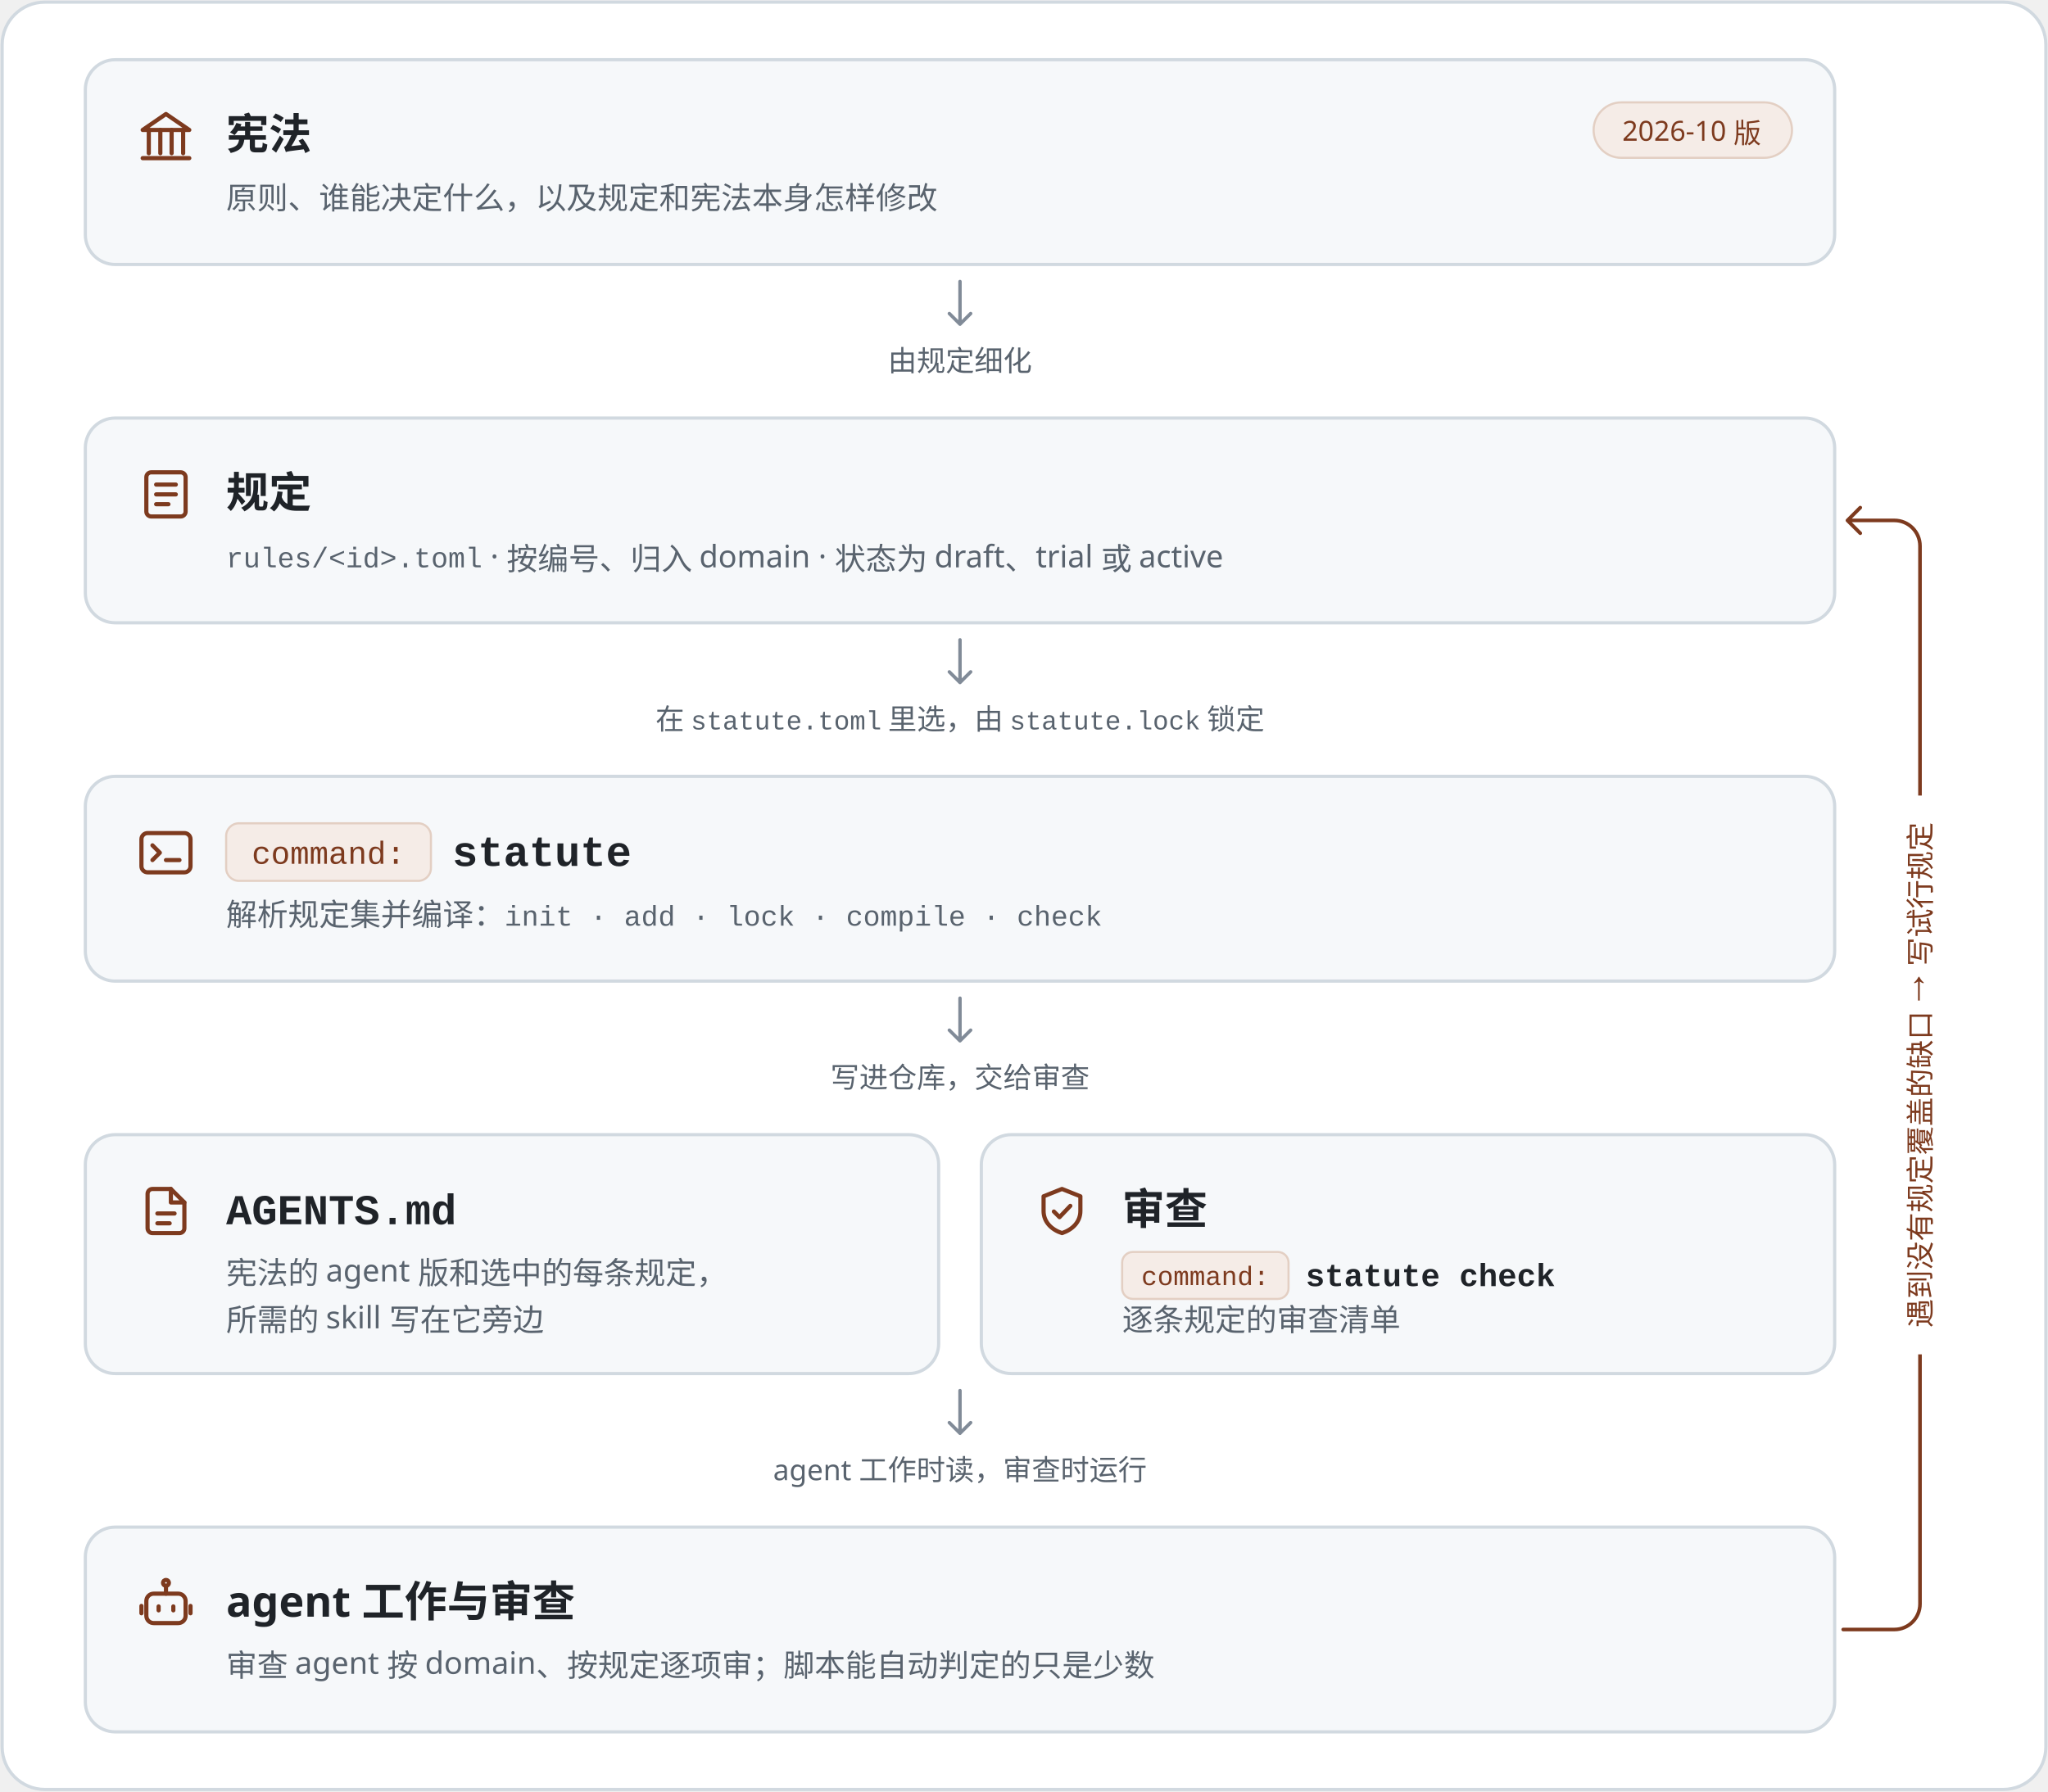
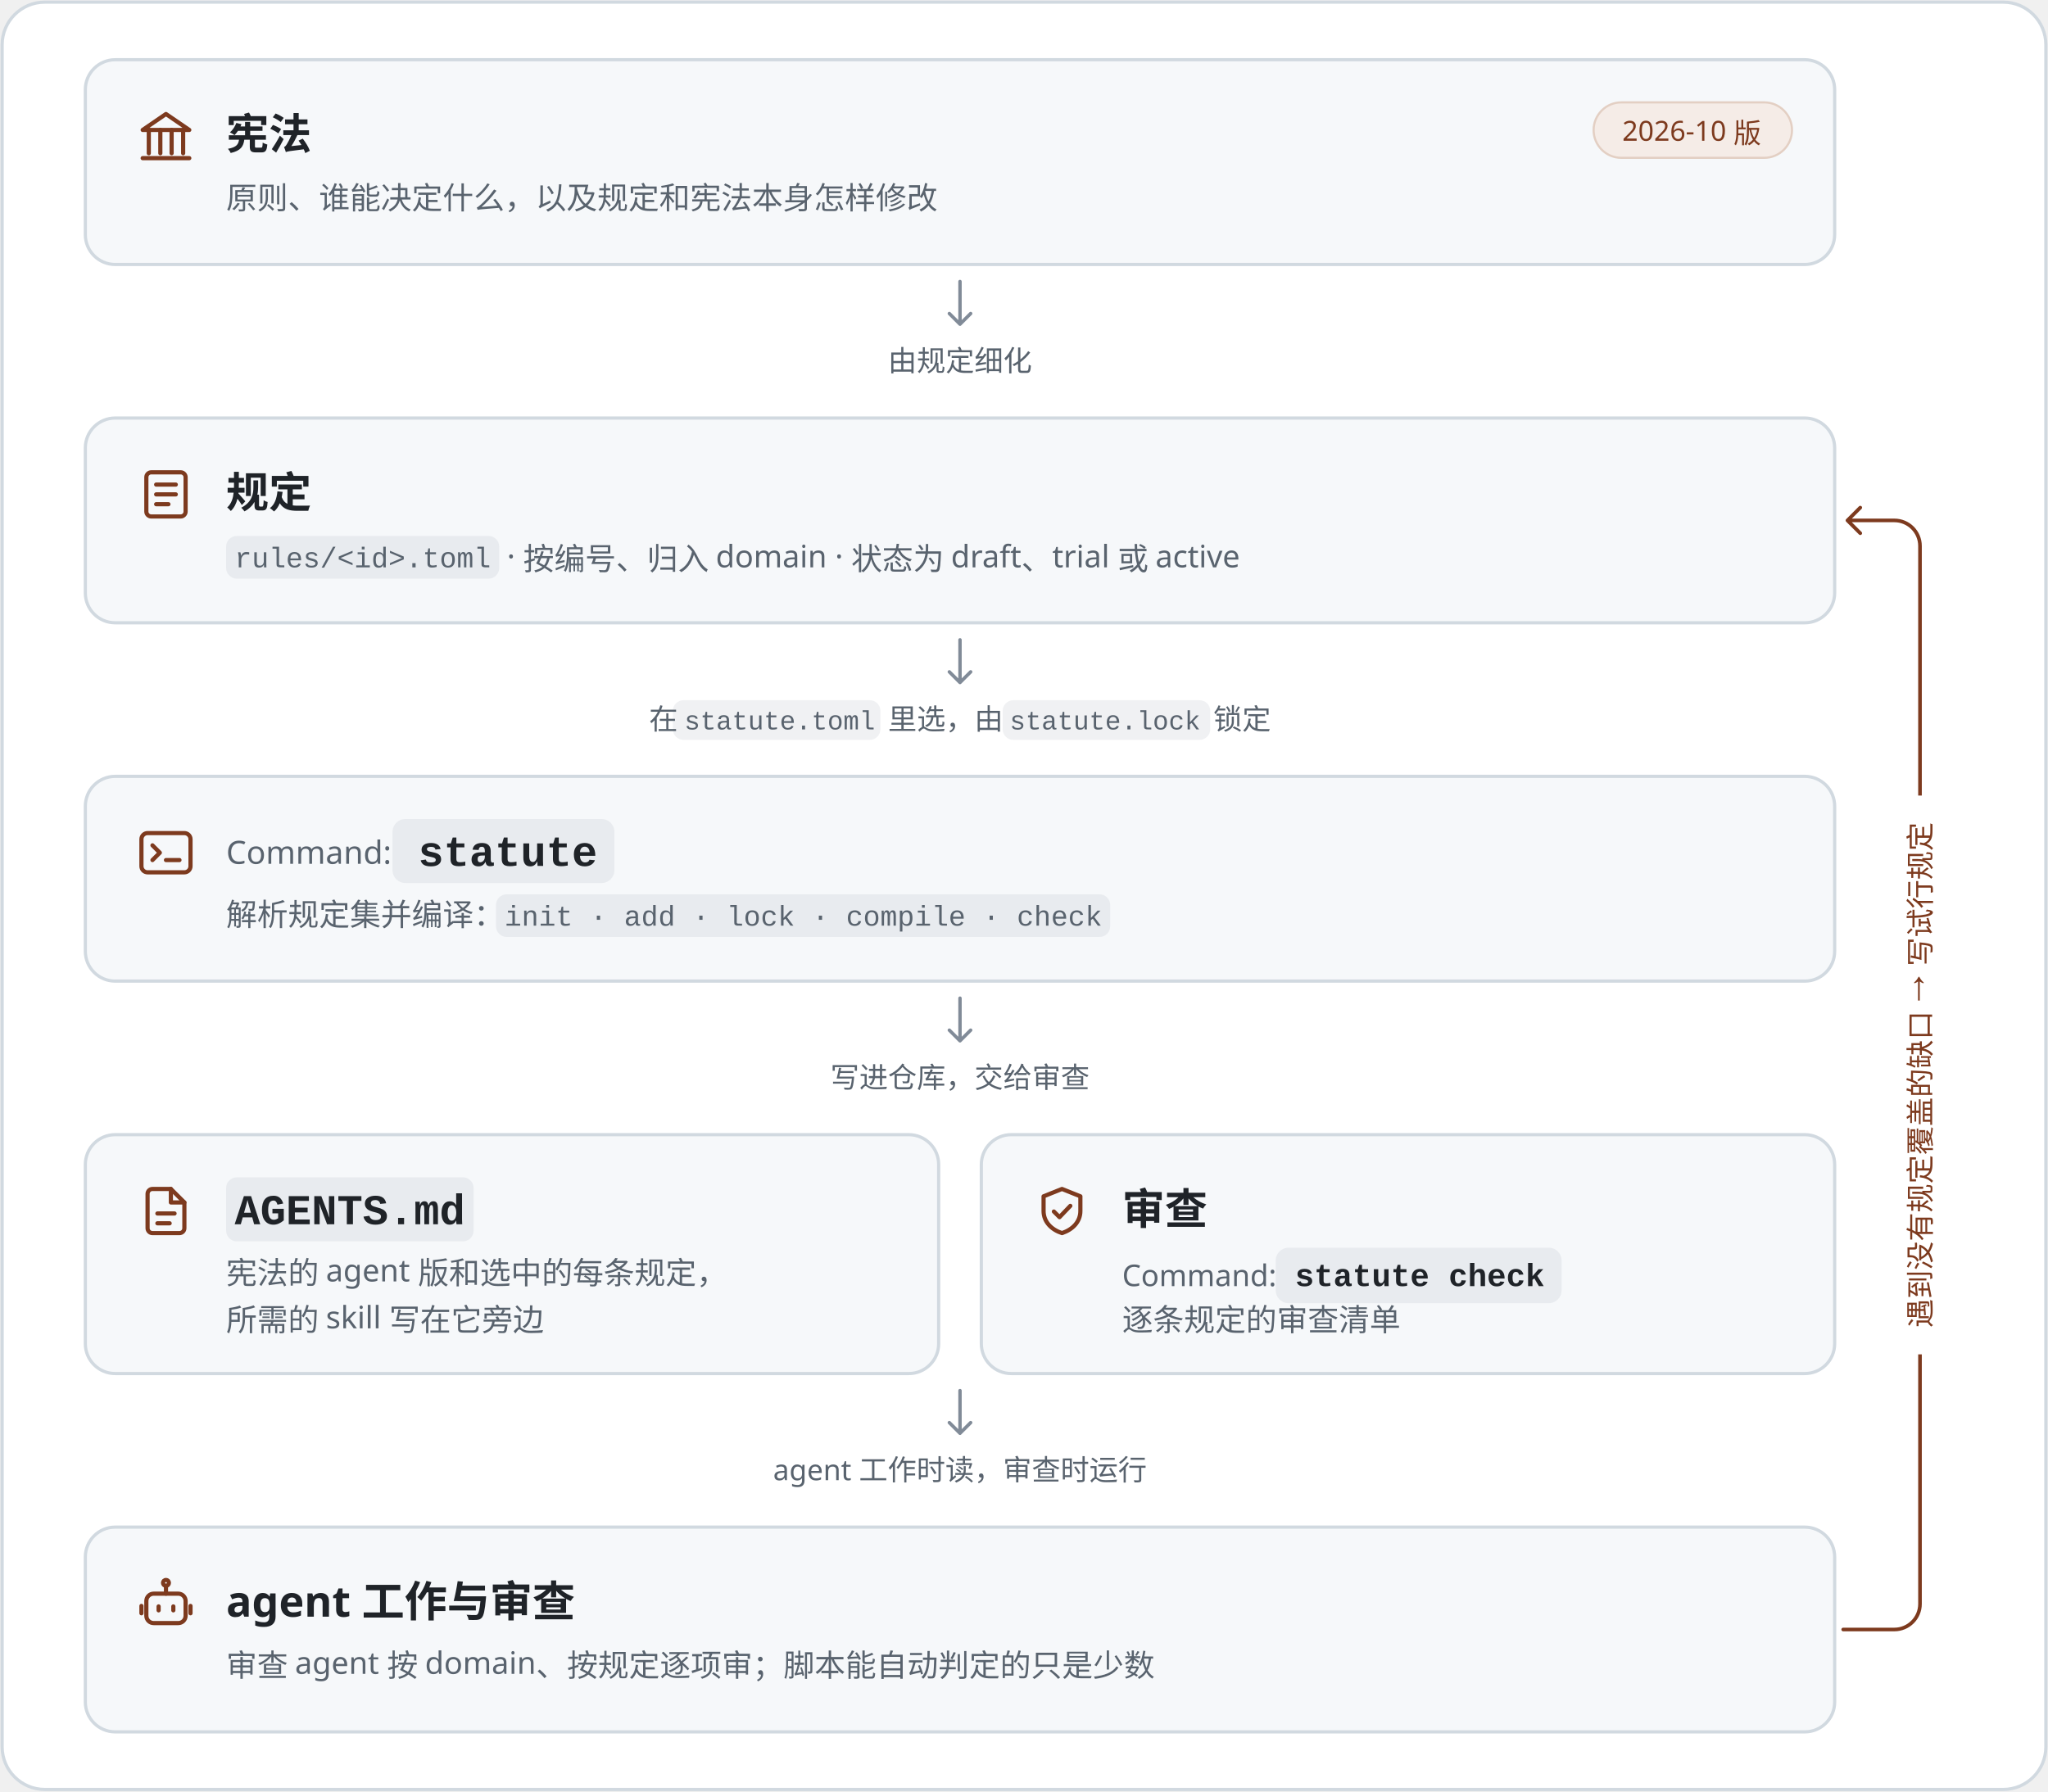
<svg xmlns="http://www.w3.org/2000/svg" viewBox="0 0 960 840" width="960" height="840" role="img" aria-labelledby="t">
  <g font-family="-apple-system, BlinkMacSystemFont, &quot;Segoe UI&quot;, &quot;Noto Sans&quot;, Helvetica, Arial, &quot;PingFang SC&quot;, &quot;Hiragino Sans GB&quot;, &quot;Microsoft YaHei&quot;, &quot;Noto Sans CJK SC&quot;, sans-serif">
    <rect x="1" y="1" width="958" height="838" rx="20" fill="#ffffff" stroke="#d1d9e0" stroke-width="1.5" />
    <rect x="40" y="28" width="820" height="96" rx="14" fill="#f6f8fa" stroke="#d1d9e0" stroke-width="1.5" />
    <g transform="translate(64 50) scale(1.15)" fill="none" stroke="#7d3a1e" stroke-width="1.7" stroke-linecap="round" stroke-linejoin="round">
      <path d="M2.5 9.5 12 3l9.5 6.5z" />
      <path d="M5 9.5V19M9.7 9.5V19M14.3 9.5V19M19 9.5V19M2.5 21h19" />
    </g>
    <text x="106" y="70" font-size="20" font-weight="600" fill="#1f2328">宪法</text>
    <rect x="747" y="48" width="93" height="26" rx="13" fill="#f5ece7" stroke="#e3cfc3" />
    <text x="793" y="66" font-size="13" font-weight="500" text-anchor="middle" fill="#7d3a1e">2026-10 版</text>
    <text x="106" y="98" font-size="14.5" fill="#59636e">原则、谁能决定什么，以及规定和宪法本身怎样修改</text>
    <path d="M450 132v20M445 147l5 5 5-5" fill="none" stroke="#818b98" stroke-width="1.6" stroke-linecap="round" stroke-linejoin="round" />
    <text x="450" y="174" font-size="13.5" text-anchor="middle" fill="#59636e">由规定细化</text>
    <rect x="40" y="196" width="820" height="96" rx="14" fill="#f6f8fa" stroke="#d1d9e0" stroke-width="1.5" />
    <g transform="translate(64 218) scale(1.15)" fill="none" stroke="#7d3a1e" stroke-width="1.7" stroke-linecap="round" stroke-linejoin="round">
      <rect x="4" y="3" width="16" height="18" rx="2" />
      <path d="M8 8h8M8 12h8M8 16h5" />
    </g>
    <text x="106" y="238" font-size="20" font-weight="600" fill="#1f2328">规定</text>
+     <rect x="106.0" y="251.3" width="128.0" height="20.0" rx="5" fill="#818b98" fill-opacity="0.12" />
    <text x="106" y="266" font-size="14.5" fill="#59636e">
-       <tspan font-family="ui-monospace, SFMono-Regular, &quot;SF Mono&quot;, Menlo, Consolas, &quot;Liberation Mono&quot;, monospace" font-size="0.92em">rules/&lt;id&gt;.toml</tspan> · 按编号、归入 domain · 状态为 draft、trial 或 active</text>
+       <tspan dx="4" font-family="ui-monospace, SFMono-Regular, &quot;SF Mono&quot;, Menlo, Consolas, &quot;Liberation Mono&quot;, monospace" font-size="0.92em">rules/&lt;id&gt;.toml</tspan>  · 按编号、归入 domain · 状态为 draft、trial 或 active</text>
    <path d="M450 300v20M445 315l5 5 5-5" fill="none" stroke="#818b98" stroke-width="1.6" stroke-linecap="round" stroke-linejoin="round" />
-     <text x="450" y="342" font-size="13.5" text-anchor="middle" fill="#59636e">在 <tspan font-family="ui-monospace, SFMono-Regular, &quot;SF Mono&quot;, Menlo, Consolas, &quot;Liberation Mono&quot;, monospace" font-size="0.92em">statute.toml</tspan> 里选，由 <tspan font-family="ui-monospace, SFMono-Regular, &quot;SF Mono&quot;, Menlo, Consolas, &quot;Liberation Mono&quot;, monospace" font-size="0.92em">statute.lock</tspan> 锁定</text>
+     <rect x="315.4" y="328.3" width="97.3" height="18.6" rx="5" fill="#818b98" fill-opacity="0.12" />
+     <rect x="470.0" y="328.3" width="97.3" height="18.6" rx="5" fill="#818b98" fill-opacity="0.12" />
+     <text x="450" y="342" font-size="13.5" text-anchor="middle" fill="#59636e">在 <tspan font-family="ui-monospace, SFMono-Regular, &quot;SF Mono&quot;, Menlo, Consolas, &quot;Liberation Mono&quot;, monospace" font-size="0.92em">statute.toml</tspan>  里选，由 <tspan font-family="ui-monospace, SFMono-Regular, &quot;SF Mono&quot;, Menlo, Consolas, &quot;Liberation Mono&quot;, monospace" font-size="0.92em">statute.lock</tspan>  锁定</text>
    <rect x="40" y="364" width="820" height="96" rx="14" fill="#f6f8fa" stroke="#d1d9e0" stroke-width="1.5" />
    <g transform="translate(64 386) scale(1.15)" fill="none" stroke="#7d3a1e" stroke-width="1.7" stroke-linecap="round" stroke-linejoin="round">
      <rect x="2" y="4" width="20" height="16" rx="2.5" />
      <path d="m6.5 9 3 3-3 3M12 15h5.5" />
    </g>
-     <rect x="106" y="386" width="96" height="27" rx="6" fill="#f5ece7" stroke="#e3cfc3" />
-     <text x="154" y="405" font-size="15" font-weight="500" text-anchor="middle" fill="#7d3a1e" font-family="ui-monospace, SFMono-Regular, &quot;SF Mono&quot;, Menlo, Consolas, &quot;Liberation Mono&quot;, monospace">command:</text>
-     <text x="212" y="406" font-size="20" font-weight="600" fill="#1f2328" font-family="ui-monospace, SFMono-Regular, &quot;SF Mono&quot;, Menlo, Consolas, &quot;Liberation Mono&quot;, monospace">statute</text>
+     <rect x="184" y="384" width="104" height="30" rx="6" fill="#818b98" fill-opacity="0.12" />
+     <text x="106" y="405" font-size="15" font-weight="500" fill="#59636e">Command:</text>
+     <text x="196" y="406" font-size="20" font-weight="600" fill="#1f2328" font-family="ui-monospace, SFMono-Regular, &quot;SF Mono&quot;, Menlo, Consolas, &quot;Liberation Mono&quot;, monospace">statute</text>
+     <rect x="232.5" y="419.3" width="287.9" height="20.0" rx="5" fill="#818b98" fill-opacity="0.12" />
    <text x="106" y="434" font-size="14.5" fill="#59636e">解析规定集并编译：<tspan font-family="ui-monospace, SFMono-Regular, &quot;SF Mono&quot;, Menlo, Consolas, &quot;Liberation Mono&quot;, monospace" font-size="0.92em">init · add · lock · compile · check</tspan>
    </text>
    <path d="M450 468v20M445 483l5 5 5-5" fill="none" stroke="#818b98" stroke-width="1.6" stroke-linecap="round" stroke-linejoin="round" />
    <text x="450" y="510" font-size="13.5" text-anchor="middle" fill="#59636e">写进仓库，交给审查</text>
    <rect x="40" y="532" width="400" height="112" rx="14" fill="#f6f8fa" stroke="#d1d9e0" stroke-width="1.5" />
    <g transform="translate(64 554) scale(1.15)" fill="none" stroke="#7d3a1e" stroke-width="1.7" stroke-linecap="round" stroke-linejoin="round">
      <path d="M14 3H6.5A2 2 0 0 0 4.5 5v14a2 2 0 0 0 2 2h11a2 2 0 0 0 2-2V8.5z" />
      <path d="M14 3v5.5h5.5M8.5 13h7M8.5 17h5" />
    </g>
+     <rect x="106.0" y="552.0" width="116.0" height="30.0" rx="5" fill="#818b98" fill-opacity="0.12" />
    <text x="106" y="574" font-size="20" font-weight="600" fill="#1f2328">
-       <tspan font-family="ui-monospace, SFMono-Regular, &quot;SF Mono&quot;, Menlo, Consolas, &quot;Liberation Mono&quot;, monospace">AGENTS.md</tspan>
+       <tspan dx="4" font-family="ui-monospace, SFMono-Regular, &quot;SF Mono&quot;, Menlo, Consolas, &quot;Liberation Mono&quot;, monospace">AGENTS.md</tspan>
    </text>
    <text x="106" y="602" font-size="14.5" fill="#59636e">宪法的 agent 版和选中的每条规定，</text>
    <text x="106" y="624" font-size="14.5" fill="#59636e">所需的 skill 写在它旁边</text>
    <rect x="460" y="532" width="400" height="112" rx="14" fill="#f6f8fa" stroke="#d1d9e0" stroke-width="1.5" />
    <g transform="translate(484 554) scale(1.15)" fill="none" stroke="#7d3a1e" stroke-width="1.7" stroke-linecap="round" stroke-linejoin="round">
      <path d="M12 3 19.5 6v6c0 4.4-3.2 7.6-7.5 9-4.3-1.4-7.5-4.6-7.5-9V6z" />
      <path d="m8.7 12.2 2.3 2.3 4.4-4.6" />
    </g>
    <text x="526" y="574" font-size="20" font-weight="600" fill="#1f2328">审查</text>
-     <rect x="526" y="587" width="78" height="22" rx="5" fill="#f5ece7" stroke="#e3cfc3" />
-     <text x="565" y="602.5" font-size="12.5" font-weight="500" text-anchor="middle" fill="#7d3a1e" font-family="ui-monospace, SFMono-Regular, &quot;SF Mono&quot;, Menlo, Consolas, &quot;Liberation Mono&quot;, monospace">command:</text>
-     <text x="612" y="603" font-size="15" font-weight="600" fill="#1f2328" font-family="ui-monospace, SFMono-Regular, &quot;SF Mono&quot;, Menlo, Consolas, &quot;Liberation Mono&quot;, monospace">statute check</text>
+     <rect x="598" y="585" width="134" height="26" rx="6" fill="#818b98" fill-opacity="0.12" />
+     <text x="526" y="603" font-size="14" font-weight="500" fill="#59636e">Command:</text>
+     <text x="607" y="603" font-size="15" font-weight="600" fill="#1f2328" font-family="ui-monospace, SFMono-Regular, &quot;SF Mono&quot;, Menlo, Consolas, &quot;Liberation Mono&quot;, monospace">statute check</text>
    <text x="526" y="624" font-size="14.5" fill="#59636e">逐条规定的审查清单</text>
    <path d="M450 652v20M445 667l5 5 5-5" fill="none" stroke="#818b98" stroke-width="1.6" stroke-linecap="round" stroke-linejoin="round" />
    <text x="450" y="694" font-size="13.5" text-anchor="middle" fill="#59636e">agent 工作时读，审查时运行</text>
    <rect x="40" y="716" width="820" height="96" rx="14" fill="#f6f8fa" stroke="#d1d9e0" stroke-width="1.5" />
    <g transform="translate(64 738) scale(1.15)" fill="none" stroke="#7d3a1e" stroke-width="1.7" stroke-linecap="round" stroke-linejoin="round">
      <rect x="4" y="8" width="16" height="12" rx="3" />
      <path d="M12 8V4.8" />
      <circle cx="12" cy="3.6" r="1.2" />
      <path d="M9 13.2v1.6M15 13.2v1.6M2 13v3M22 13v3" />
    </g>
    <text x="106" y="758" font-size="20" font-weight="600" fill="#1f2328">agent 工作与审查</text>
    <text x="106" y="786" font-size="14.5" fill="#59636e">审查 agent 按 domain、按规定逐项审；脚本能自动判定的只是少数</text>
    <path d="M864 764H888a12 12 0 0 0 12-12V256a12 12 0 0 0-12-12H866M872 238l-6 6 6 6" fill="none" stroke="#7d3a1e" stroke-width="1.7" stroke-linecap="round" stroke-linejoin="round" />
    <rect x="887" y="373" width="26" height="262" fill="#ffffff" />
    <text transform="translate(905 504) rotate(-90)" font-size="13.5" text-anchor="middle" fill="#7d3a1e">遇到没有规定覆盖的缺口 → 写试行规定</text>
  </g>
</svg>
